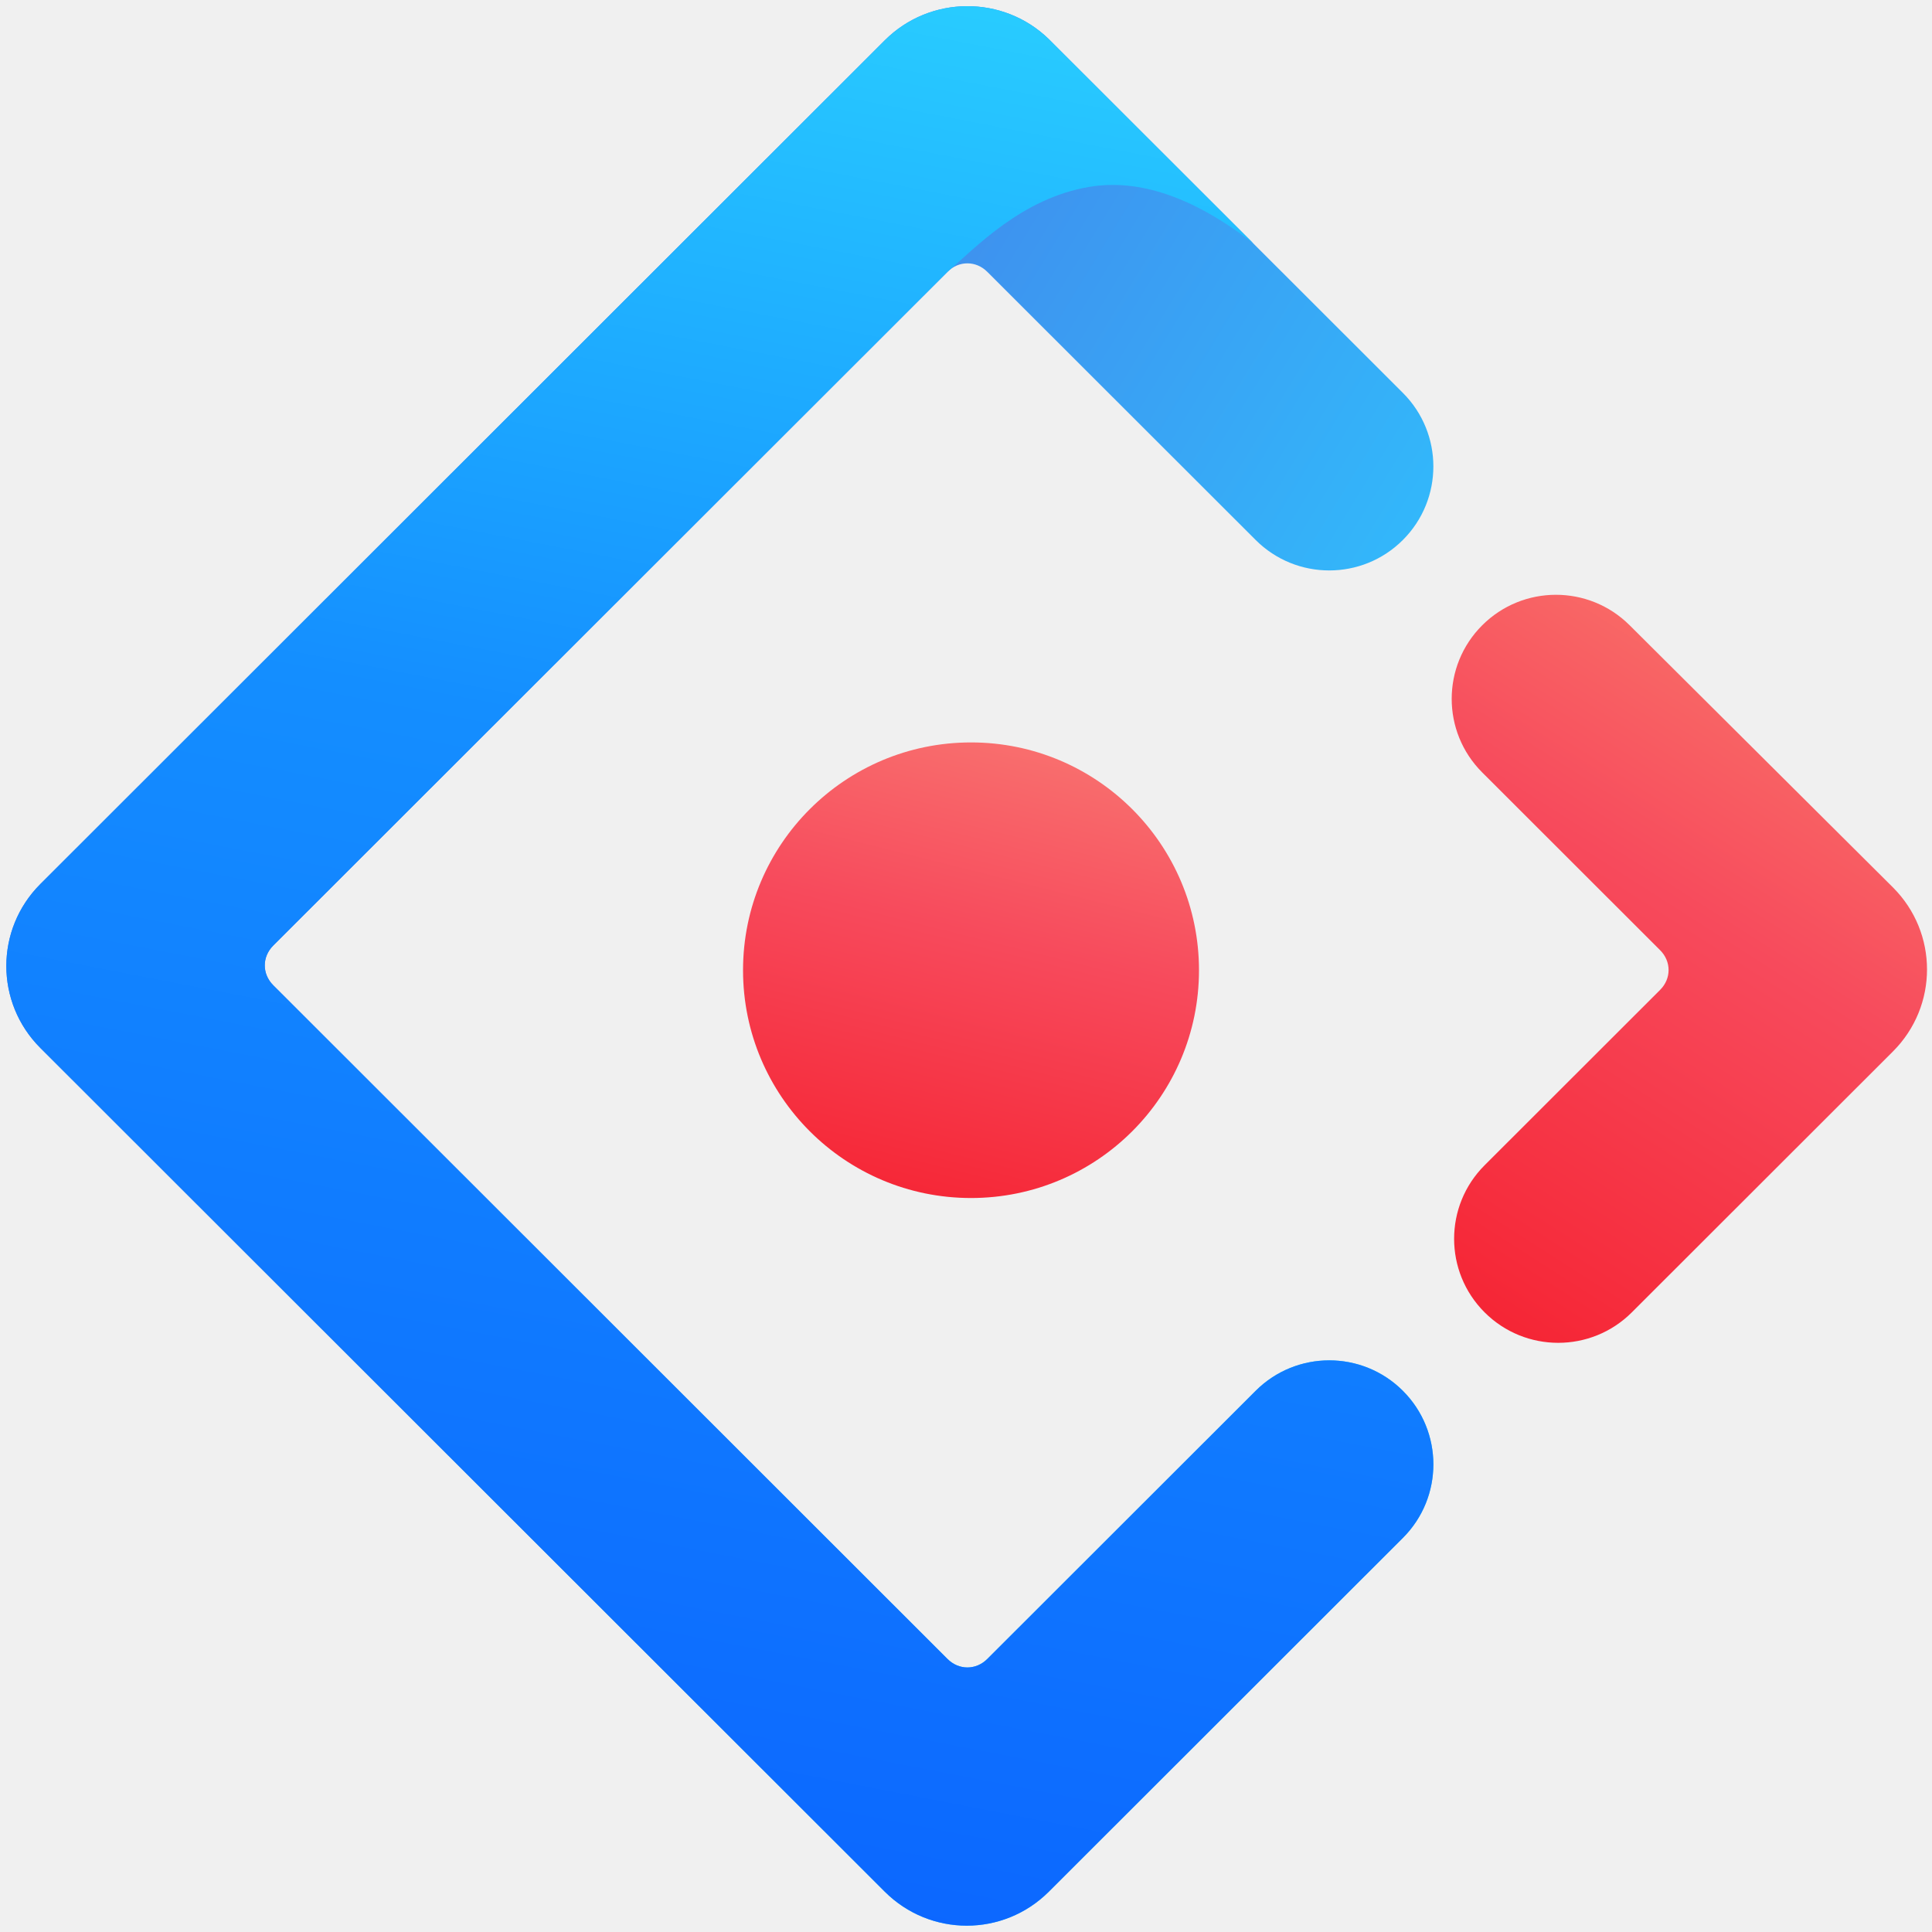
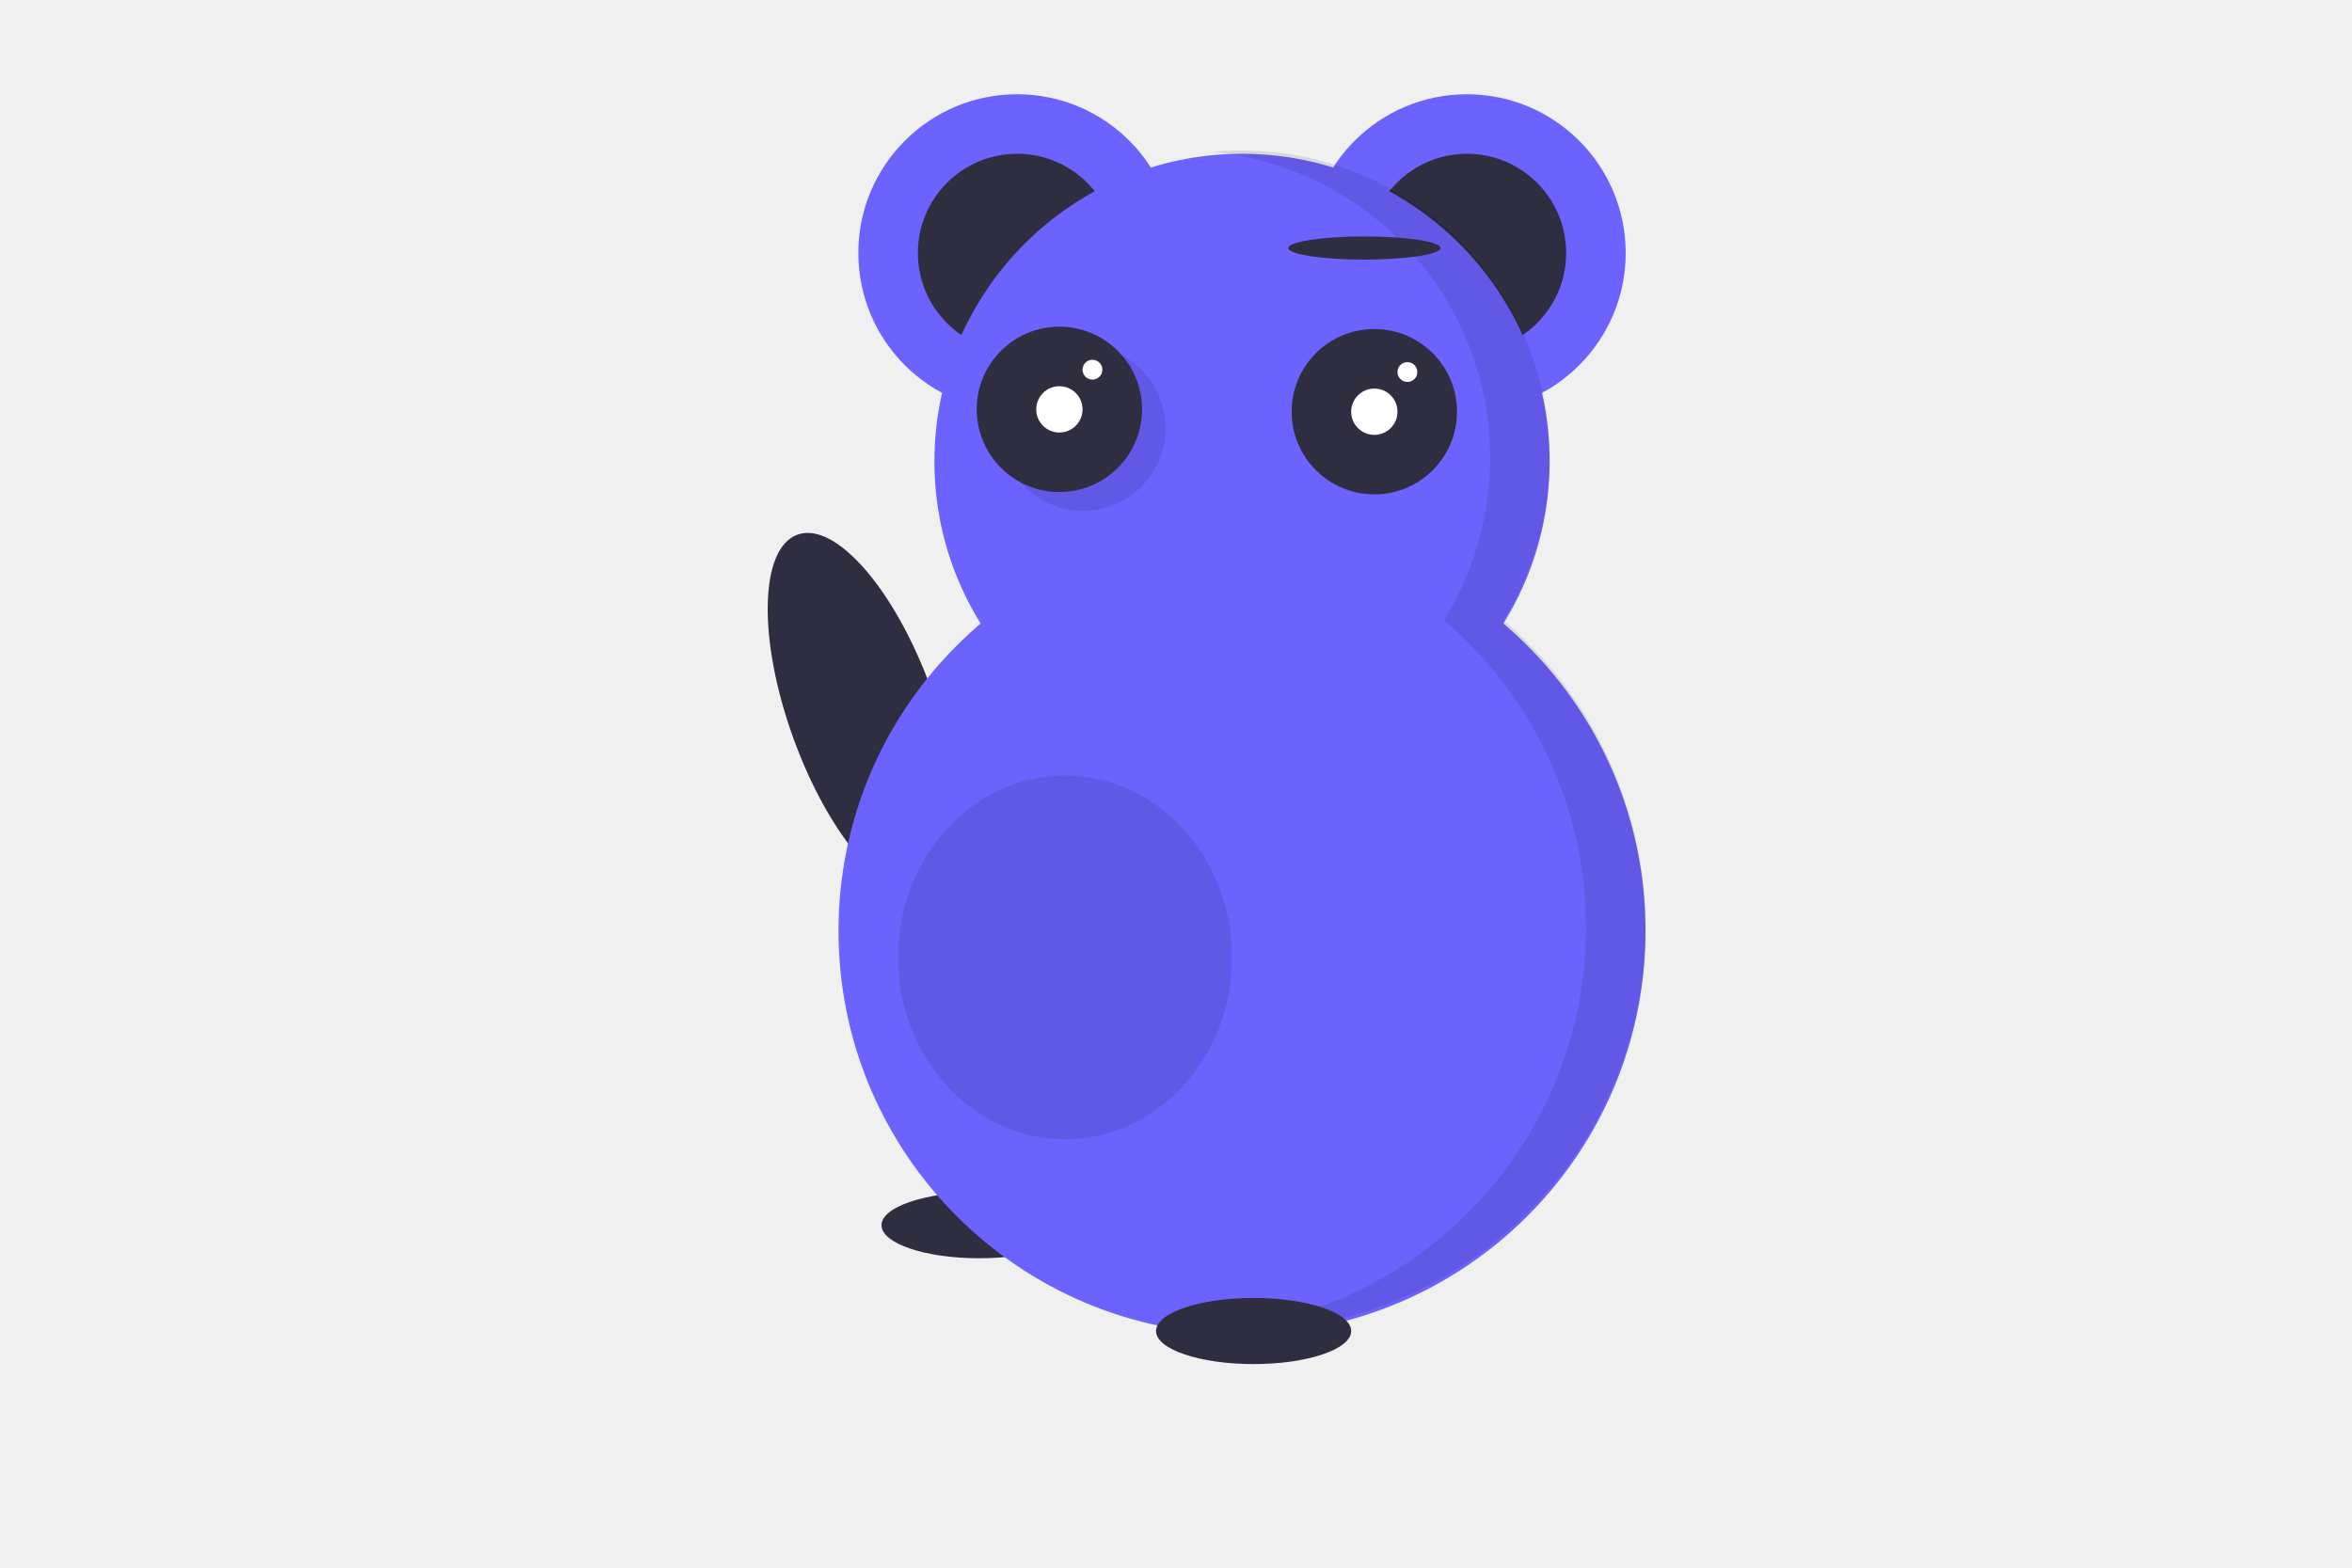
- <svg xmlns="http://www.w3.org/2000/svg" width="200px" height="200px" viewBox="0 0 200 200" version="1.1">
+ <svg xmlns="http://www.w3.org/2000/svg" id="edcac65b-f528-4428-bf39-e3058e9645a2" data-name="Layer 1" width="900" height="600" viewBox="260 0 1000 659.5">
  <defs>
-     <linearGradient x1="62.102%" y1="0%" x2="108.197%" y2="37.864%" id="linearGradient-1">
-       <stop stop-color="#4285EB" offset="0%" />
-       <stop stop-color="#2EC7FF" offset="100%" />
-     </linearGradient>
-     <linearGradient x1="69.644%" y1="0%" x2="54.043%" y2="108.457%" id="linearGradient-2">
-       <stop stop-color="#29CDFF" offset="0%" />
-       <stop stop-color="#148EFF" offset="37.86%" />
-       <stop stop-color="#0A60FF" offset="100%" />
-     </linearGradient>
-     <linearGradient x1="69.691%" y1="-12.974%" x2="16.723%" y2="117.391%" id="linearGradient-3">
-       <stop stop-color="#FA816E" offset="0%" />
-       <stop stop-color="#F74A5C" offset="41.473%" />
-       <stop stop-color="#F51D2C" offset="100%" />
-     </linearGradient>
-     <linearGradient x1="68.128%" y1="-35.691%" x2="30.44%" y2="114.943%" id="linearGradient-4">
-       <stop stop-color="#FA8E7D" offset="0%" />
-       <stop stop-color="#F74A5C" offset="51.264%" />
-       <stop stop-color="#F51D2C" offset="100%" />
+     <linearGradient id="e0a7c0b6-1905-489a-9c34-9e1ea499243e" x1="1196.668" y1="772.147" x2="1196.668" y2="275.09" gradientTransform="translate(-540.545)" gradientUnits="userSpaceOnUse">
+       <stop offset="0" stop-color="gray" stop-opacity="0.25" />
+       <stop offset="0.535" stop-color="gray" stop-opacity="0.12" />
+       <stop offset="1" stop-color="gray" stop-opacity="0.1" />
    </linearGradient>
  </defs>
-   <g id="Page-1" stroke="none" stroke-width="1" fill="none" fill-rule="evenodd">
-     <g id="logo" transform="translate(-20, -20)">
-       <g id="Group-28-Copy-5" transform="translate(20, 20)">
-         <g id="Group-27-Copy-3">
-           <g id="Group-25" fill-rule="nonzero">
-             <g id="2">
-               <path d="M91.588,4.177 L4.18,91.513 C-0.519,96.208 -0.519,103.792 4.18,108.487 L91.588,195.823 C96.287,200.519 103.877,200.519 108.577,195.823 L145.225,159.205 C149.434,155 149.434,148.182 145.225,143.977 C141.017,139.772 134.194,139.772 129.985,143.977 L102.202,171.737 C101.032,172.906 99.257,172.906 98.088,171.737 L28.286,101.993 C27.116,100.824 27.116,99.051 28.286,97.882 L98.088,28.138 C99.257,26.969 101.032,26.969 102.202,28.138 L129.985,55.898 C134.194,60.103 141.017,60.103 145.225,55.898 C149.434,51.693 149.434,44.876 145.225,40.671 L108.581,4.056 C103.862,-0.538 96.269,-0.501 91.588,4.177 Z" id="Shape" fill="url(#linearGradient-1)" />
-               <path d="M91.588,4.177 L4.18,91.513 C-0.519,96.208 -0.519,103.792 4.18,108.487 L91.588,195.823 C96.287,200.519 103.877,200.519 108.577,195.823 L145.225,159.205 C149.434,155 149.434,148.182 145.225,143.977 C141.017,139.772 134.194,139.772 129.985,143.977 L102.202,171.737 C101.032,172.906 99.257,172.906 98.088,171.737 L28.286,101.993 C27.116,100.824 27.116,99.051 28.286,97.882 L98.088,28.138 C101,25.627 105.752,20.542 112.73,19.352 C117.916,18.469 123.585,20.414 129.739,25.189 C125.625,21.078 118.572,14.034 108.581,4.056 C103.862,-0.538 96.269,-0.501 91.588,4.177 Z" id="Shape" fill="url(#linearGradient-2)" />
-             </g>
-             <path d="M153.686,135.855 C157.894,140.06 164.717,140.06 168.926,135.855 L195.96,108.843 C200.659,104.147 200.659,96.564 195.961,91.869 L168.691,64.718 C164.472,60.518 157.647,60.524 153.436,64.732 C149.227,68.937 149.227,75.754 153.436,79.959 L171.854,98.362 C173.024,99.531 173.024,101.305 171.854,102.473 L153.686,120.627 C149.477,124.832 149.477,131.65 153.686,135.855 Z" id="Shape" fill="url(#linearGradient-3)" />
-           </g>
-           <ellipse id="Combined-Shape" fill="url(#linearGradient-4)" cx="100.519" cy="100.437" rx="23.6" ry="23.581" />
-         </g>
-       </g>
-     </g>
-   </g>
+   <ellipse cx="676.274" cy="517.438" rx="41.484" ry="14.062" fill="#2f2e41" />
+   <ellipse cx="671.593" cy="419.801" rx="31.118" ry="80.859" transform="translate(-147.848 133.9357) rotate(-19.92013)" fill="#2f2e41" />
+   <circle cx="692.446" cy="104" r="67.5" fill="#6c63ff" />
+   <circle cx="692.446" cy="104" r="42.188" fill="#2f2e41" />
+   <circle cx="883.696" cy="104" r="67.5" fill="#6c63ff" />
+   <circle cx="883.696" cy="104" r="42.188" fill="#2f2e41" />
+   <circle cx="788.071" cy="392.281" r="171.562" fill="#6c63ff" />
+   <circle cx="788.071" cy="192.594" r="130.781" fill="#6c63ff" />
+   <circle cx="844.321" cy="171.5" r="35.156" fill="#2f2e41" />
+   <circle cx="844.321" cy="171.5" r="9.844" fill="#fff" />
+   <circle cx="858.384" cy="154.625" r="4.219" fill="#fff" />
+   <ellipse cx="712.837" cy="403.531" rx="71.016" ry="77.344" opacity="0.1" />
+   <path d="M944.189,380.171A130.794,130.794,0,0,0,833.071,180.406c-4.27,0-8.491.212-12.656.612A130.797,130.797,0,0,1,918.877,380.171,171.556,171.556,0,0,1,820.415,681.972q6.269.457,12.656.466A171.555,171.555,0,0,0,944.189,380.171Z" transform="translate(-45 -120)" opacity="0.1" />
+   <ellipse cx="792.993" cy="562.438" rx="41.484" ry="14.062" fill="#2f2e41" />
+   <ellipse cx="840.102" cy="101.891" rx="32.344" ry="4.922" fill="#2f2e41" />
+   <circle cx="720.415" cy="178.5" r="35.156" opacity="0.1" />
+   <circle cx="710.415" cy="170.5" r="35.156" fill="#2f2e41" />
+   <circle cx="710.415" cy="170.5" r="9.844" fill="#fff" />
+   <circle cx="724.477" cy="153.625" r="4.219" fill="#fff" />
</svg>
